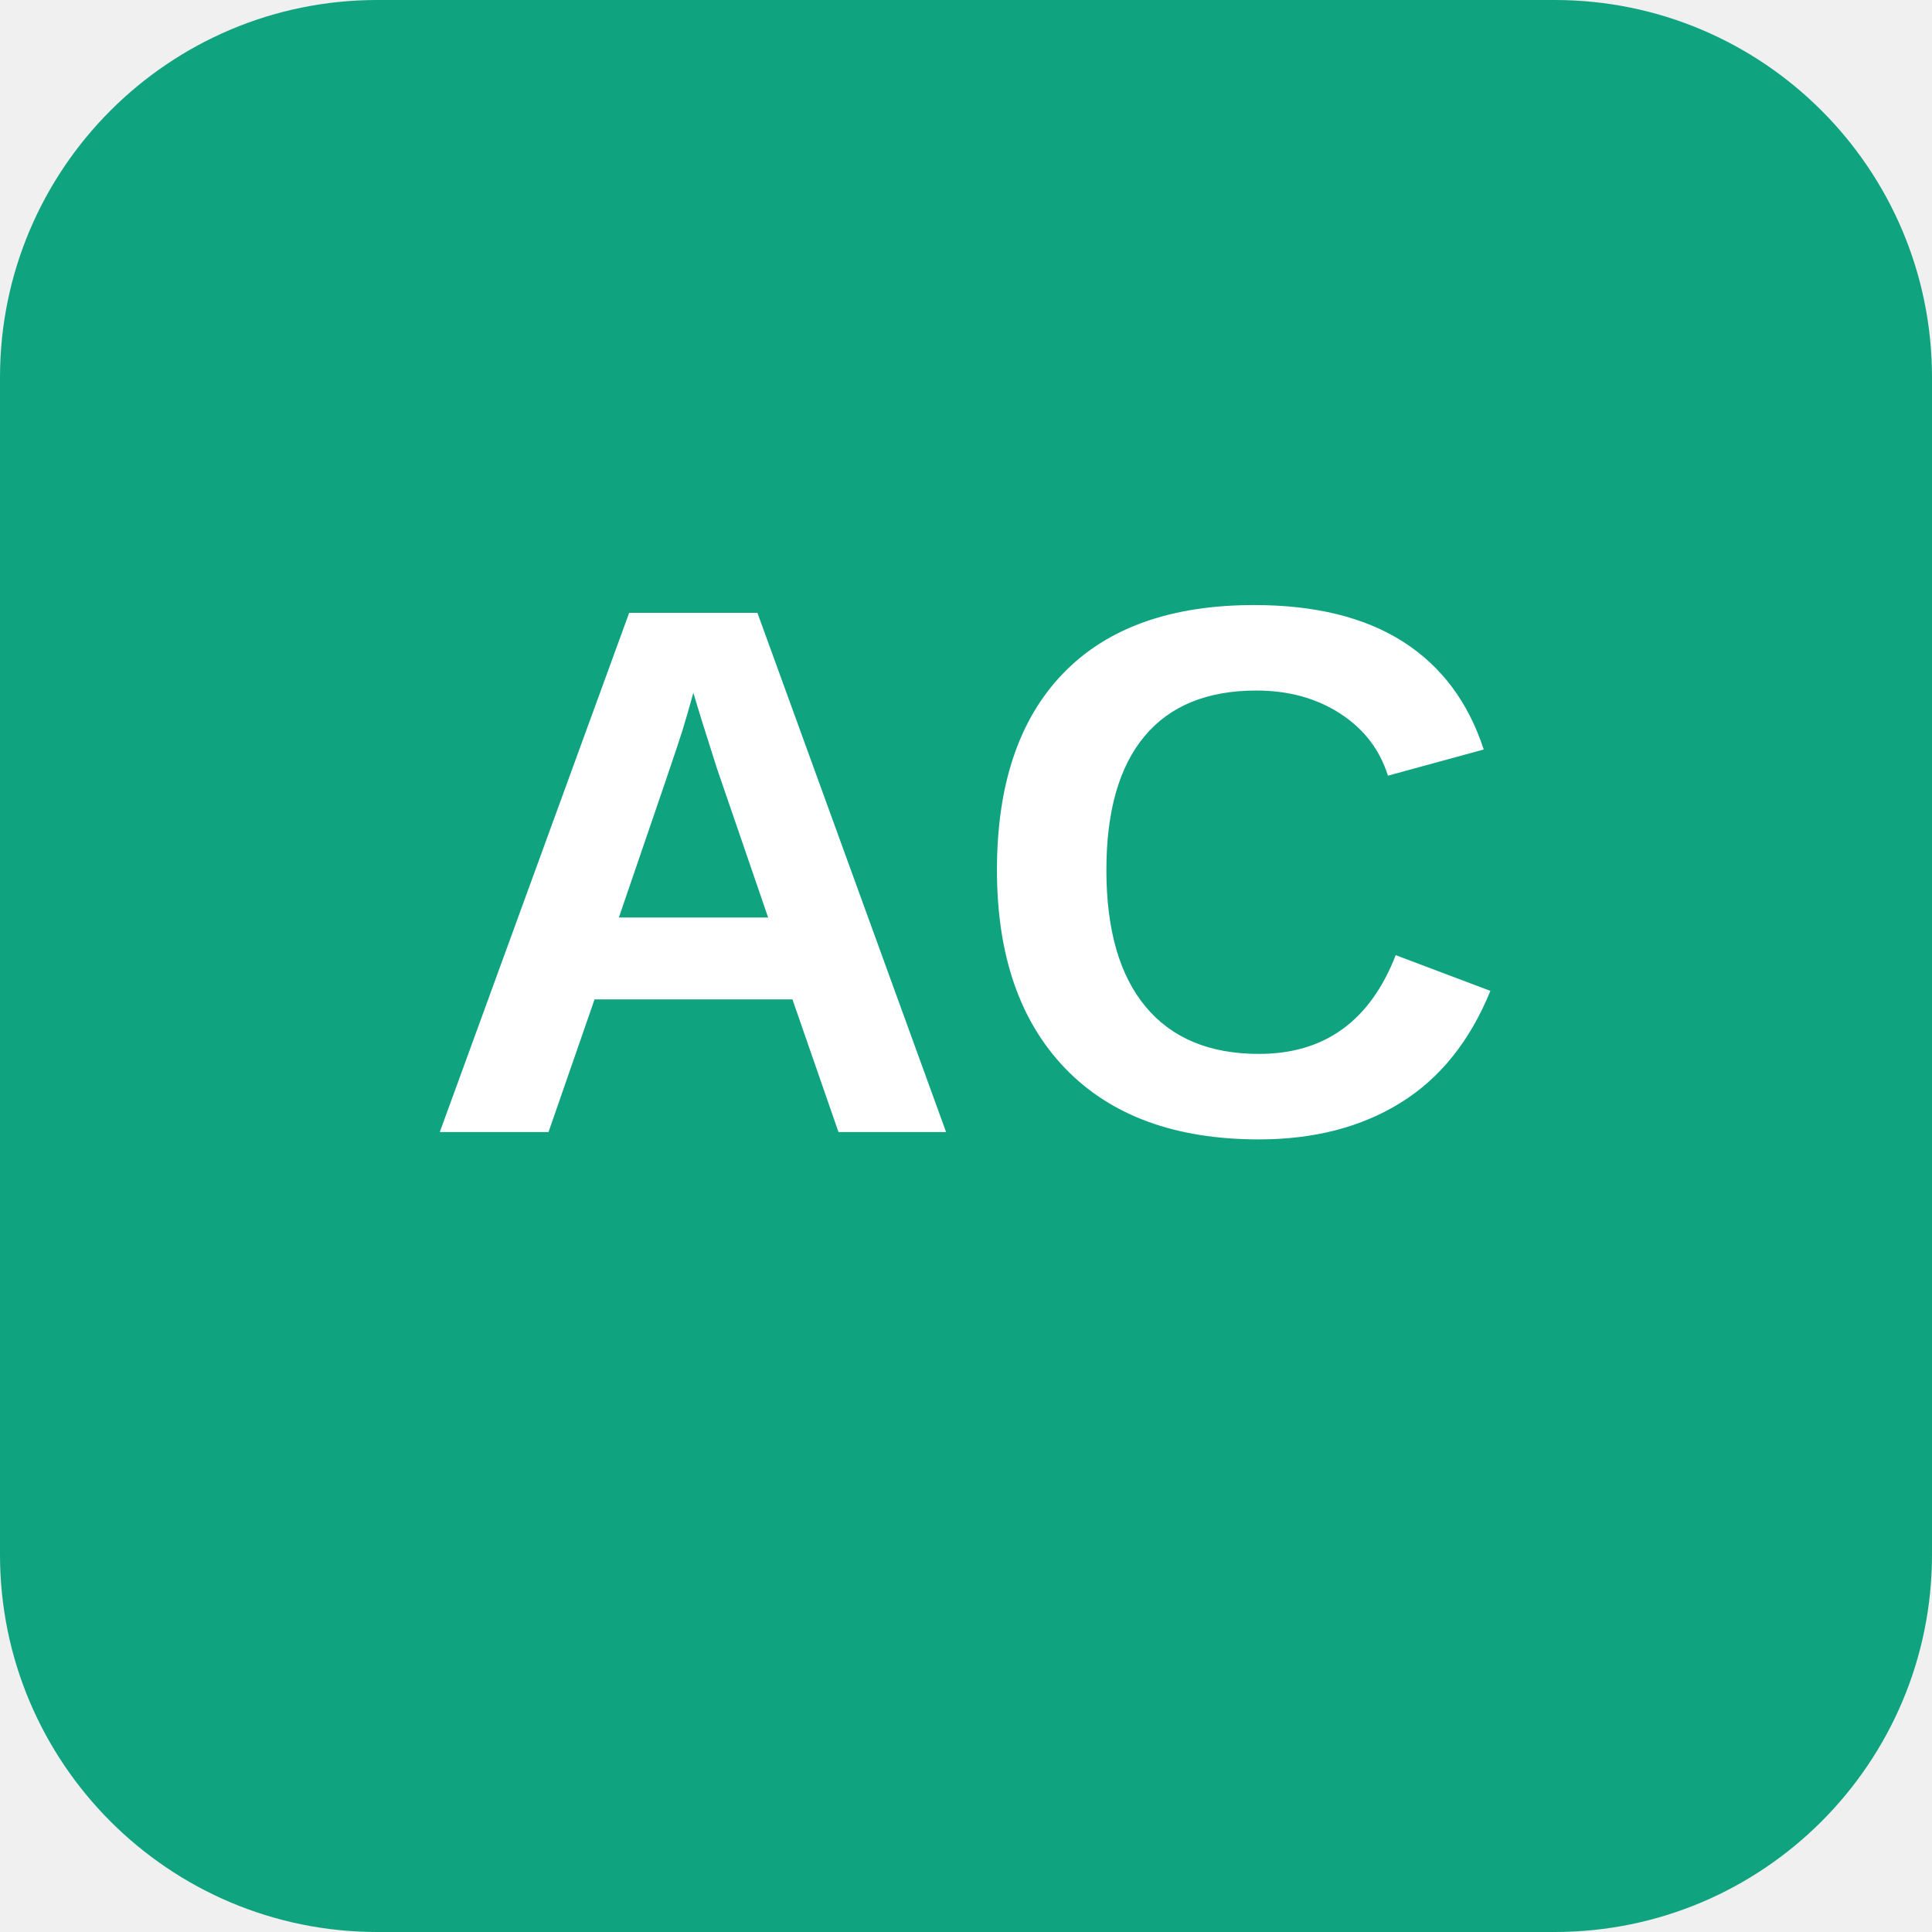
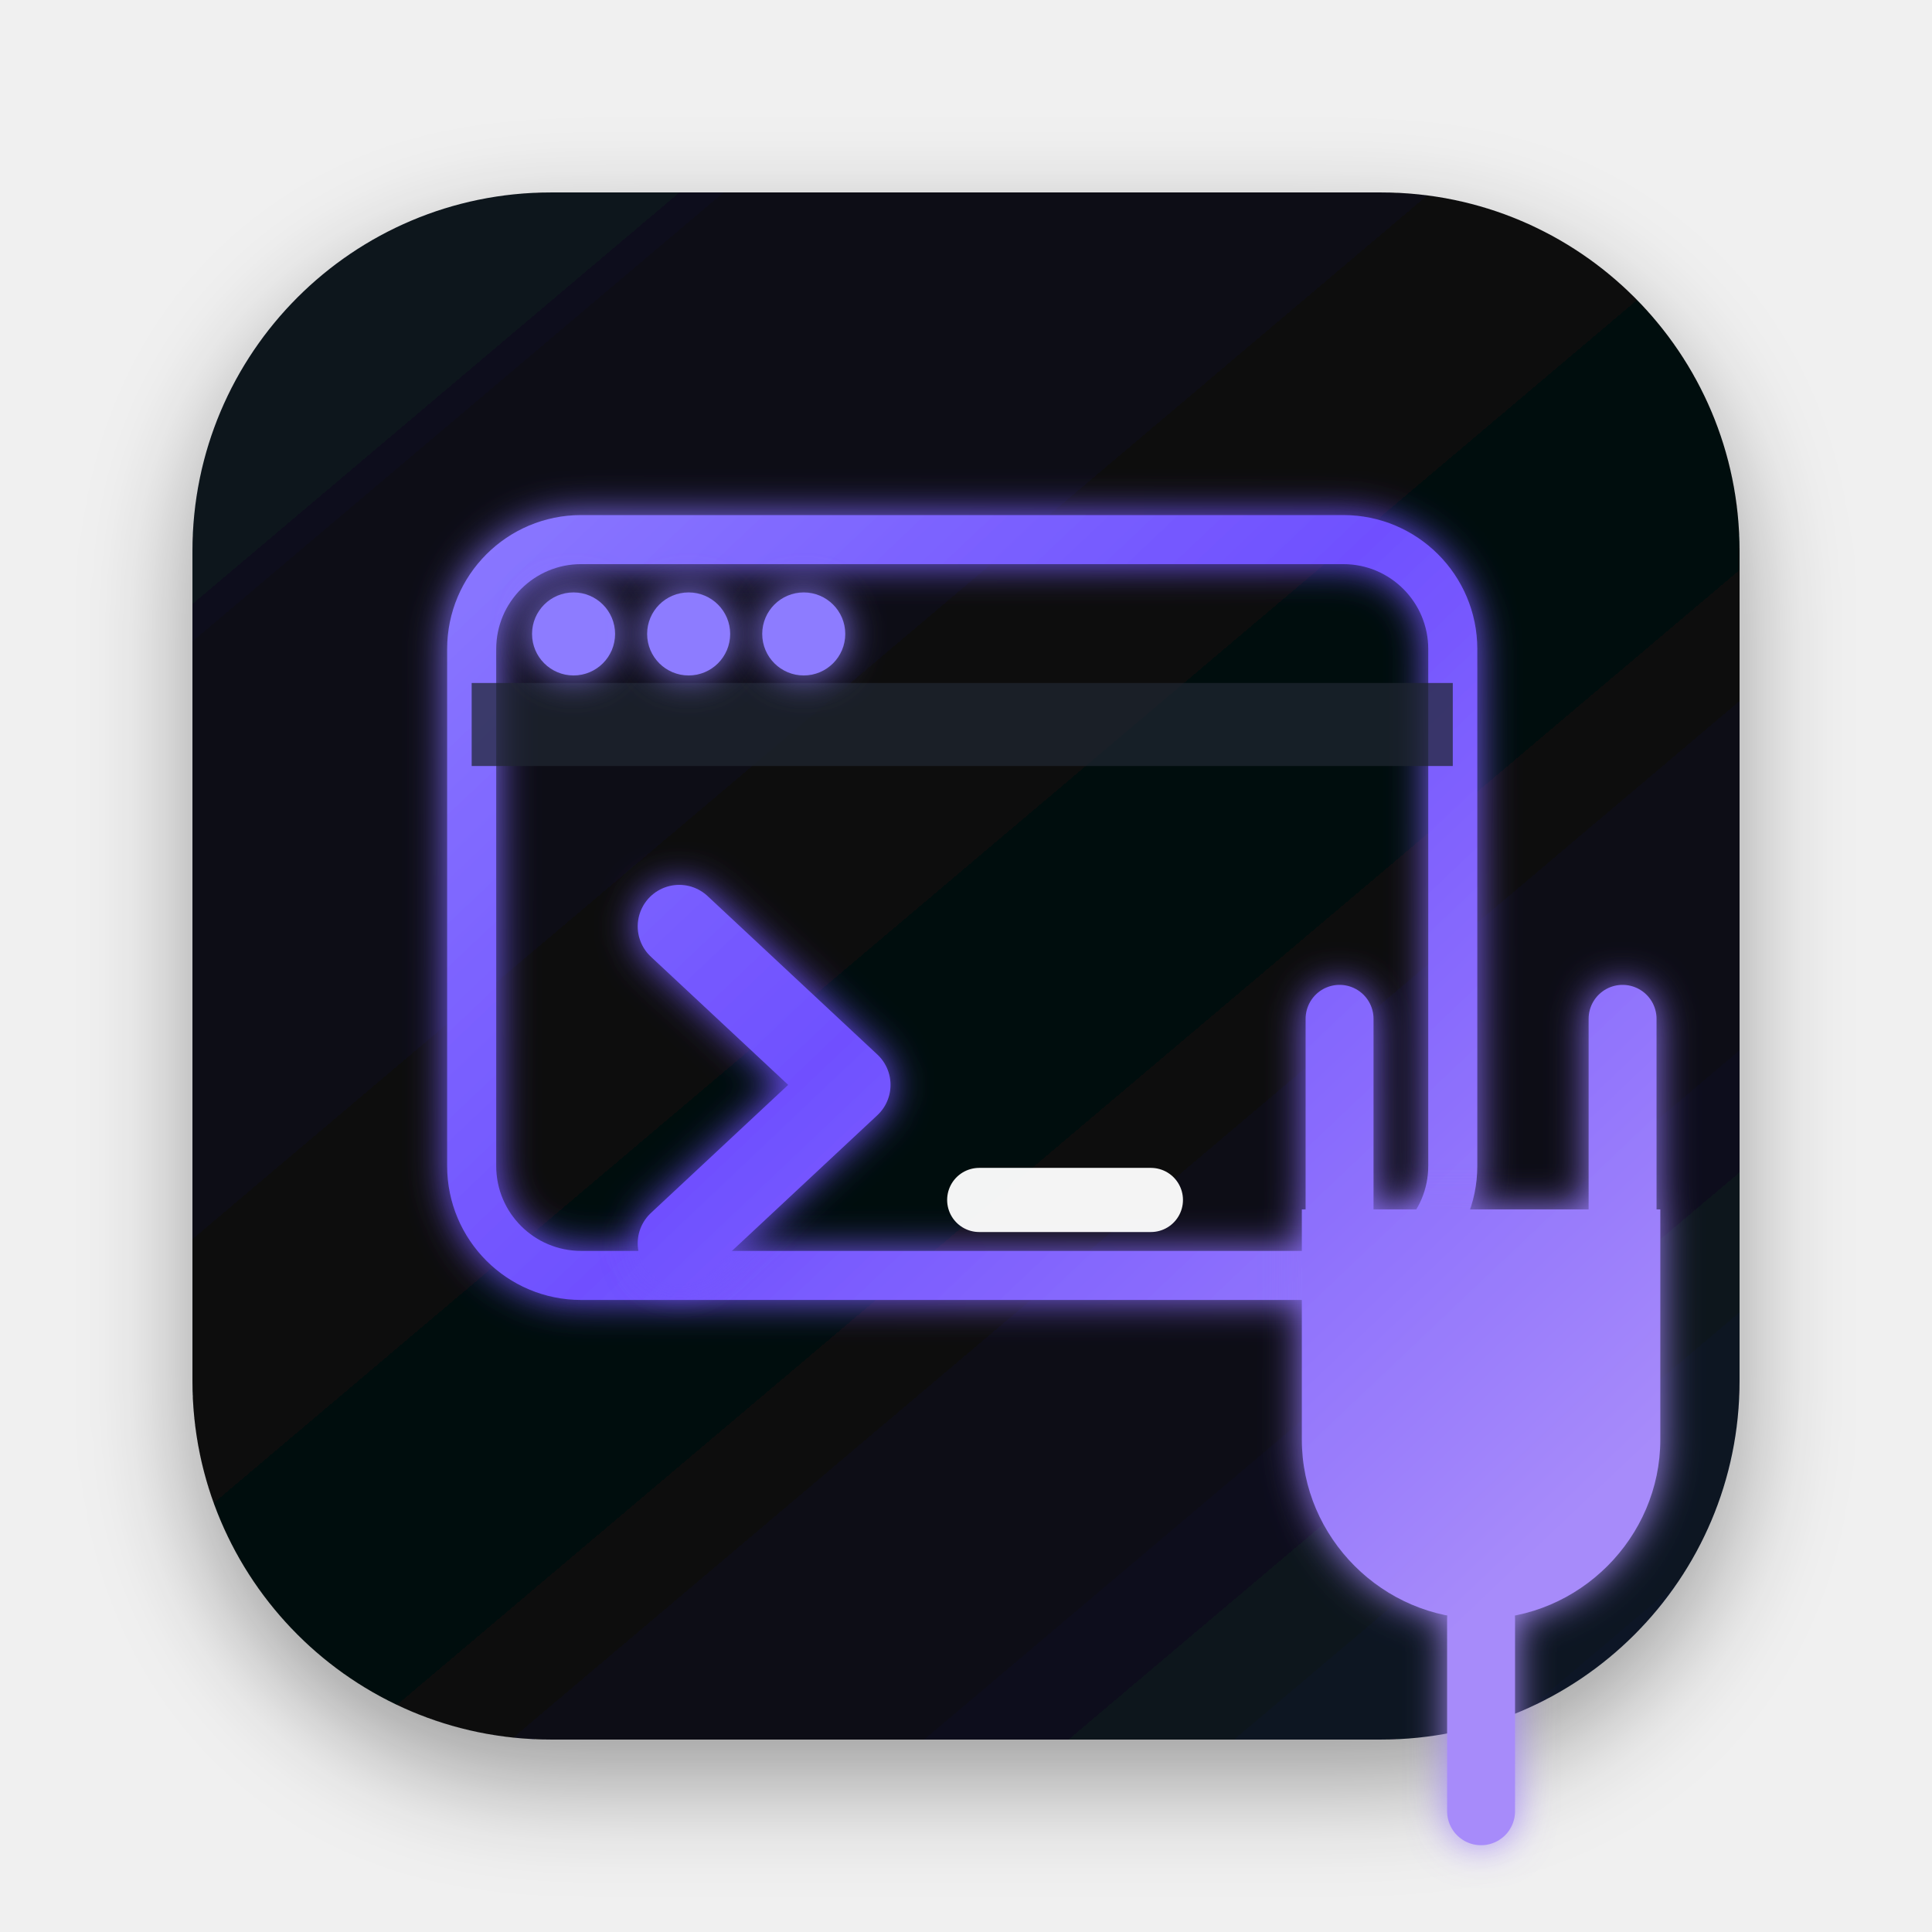
- <svg xmlns="http://www.w3.org/2000/svg" width="512" height="512" viewBox="0 0 512 512">
-   <rect width="512" height="512" rx="100" fill="#10A37F" />
-   <text x="256" y="300" text-anchor="middle" font-family="Arial,sans-serif" font-size="200" font-weight="bold" fill="white">AC</text>
+ <svg xmlns="http://www.w3.org/2000/svg" width="1024" height="1024" viewBox="0 0 1024 1024" role="img" aria-label="anyonecancode plugin icon">
+   <defs>
+     <linearGradient id="bg" x1="140" y1="90" x2="850" y2="930" gradientUnits="userSpaceOnUse">
+       <stop offset="0" stop-color="#10151f" />
+       <stop offset="0.55" stop-color="#05070b" />
+       <stop offset="1" stop-color="#111827" />
+     </linearGradient>
+     <linearGradient id="purple" x1="255" y1="224" x2="820" y2="820" gradientUnits="userSpaceOnUse">
+       <stop offset="0" stop-color="#8d7cff" />
+       <stop offset="0.45" stop-color="#6f50ff" />
+       <stop offset="1" stop-color="#a78bfa" />
+     </linearGradient>
+     <filter id="glow" x="-50%" y="-50%" width="200%" height="200%">
+       <feGaussianBlur stdDeviation="10" result="blur" />
+       <feMerge>
+         <feMergeNode in="blur" />
+         <feMergeNode in="SourceGraphic" />
+       </feMerge>
+     </filter>
+     <filter id="shadow" x="-20%" y="-20%" width="140%" height="140%">
+       <feDropShadow dx="0" dy="22" stdDeviation="28" flood-color="#000000" flood-opacity="0.35" />
+     </filter>
+   </defs>
+   <rect x="102" y="102" width="820" height="820" rx="190" fill="url(#bg)" filter="url(#shadow)" />
+   <rect x="250" y="286" width="520" height="390" rx="58" fill="none" stroke="url(#purple)" stroke-width="26" stroke-linecap="round" filter="url(#glow)" />
+   <path d="M250 384 H770" stroke="#1f2530" stroke-width="44" opacity="0.72" />
+   <circle cx="304" cy="336" r="22" fill="#8d7cff" filter="url(#glow)" />
+   <circle cx="365" cy="336" r="22" fill="#8d7cff" filter="url(#glow)" />
+   <circle cx="426" cy="336" r="22" fill="#8d7cff" filter="url(#glow)" />
+   <path d="M360 491 L450 575 L360 659" fill="none" stroke="url(#purple)" stroke-width="44" stroke-linecap="round" stroke-linejoin="round" filter="url(#glow)" />
+   <path d="M519 636 H610" stroke="#ffffff" stroke-width="34" stroke-linecap="round" opacity="0.95" />
+   <g filter="url(#glow)">
+     <path d="M690 641 v122 c0 52 43 95 95 95 h0 c52 0 95-43 95-95 V641" fill="url(#purple)" />
+     <path d="M710 641 V540" stroke="url(#purple)" stroke-width="36" stroke-linecap="round" />
+     <path d="M860 641 V540" stroke="url(#purple)" stroke-width="36" stroke-linecap="round" />
+     <path d="M785 858 V960" stroke="url(#purple)" stroke-width="36" stroke-linecap="round" />
+   </g>
</svg>
